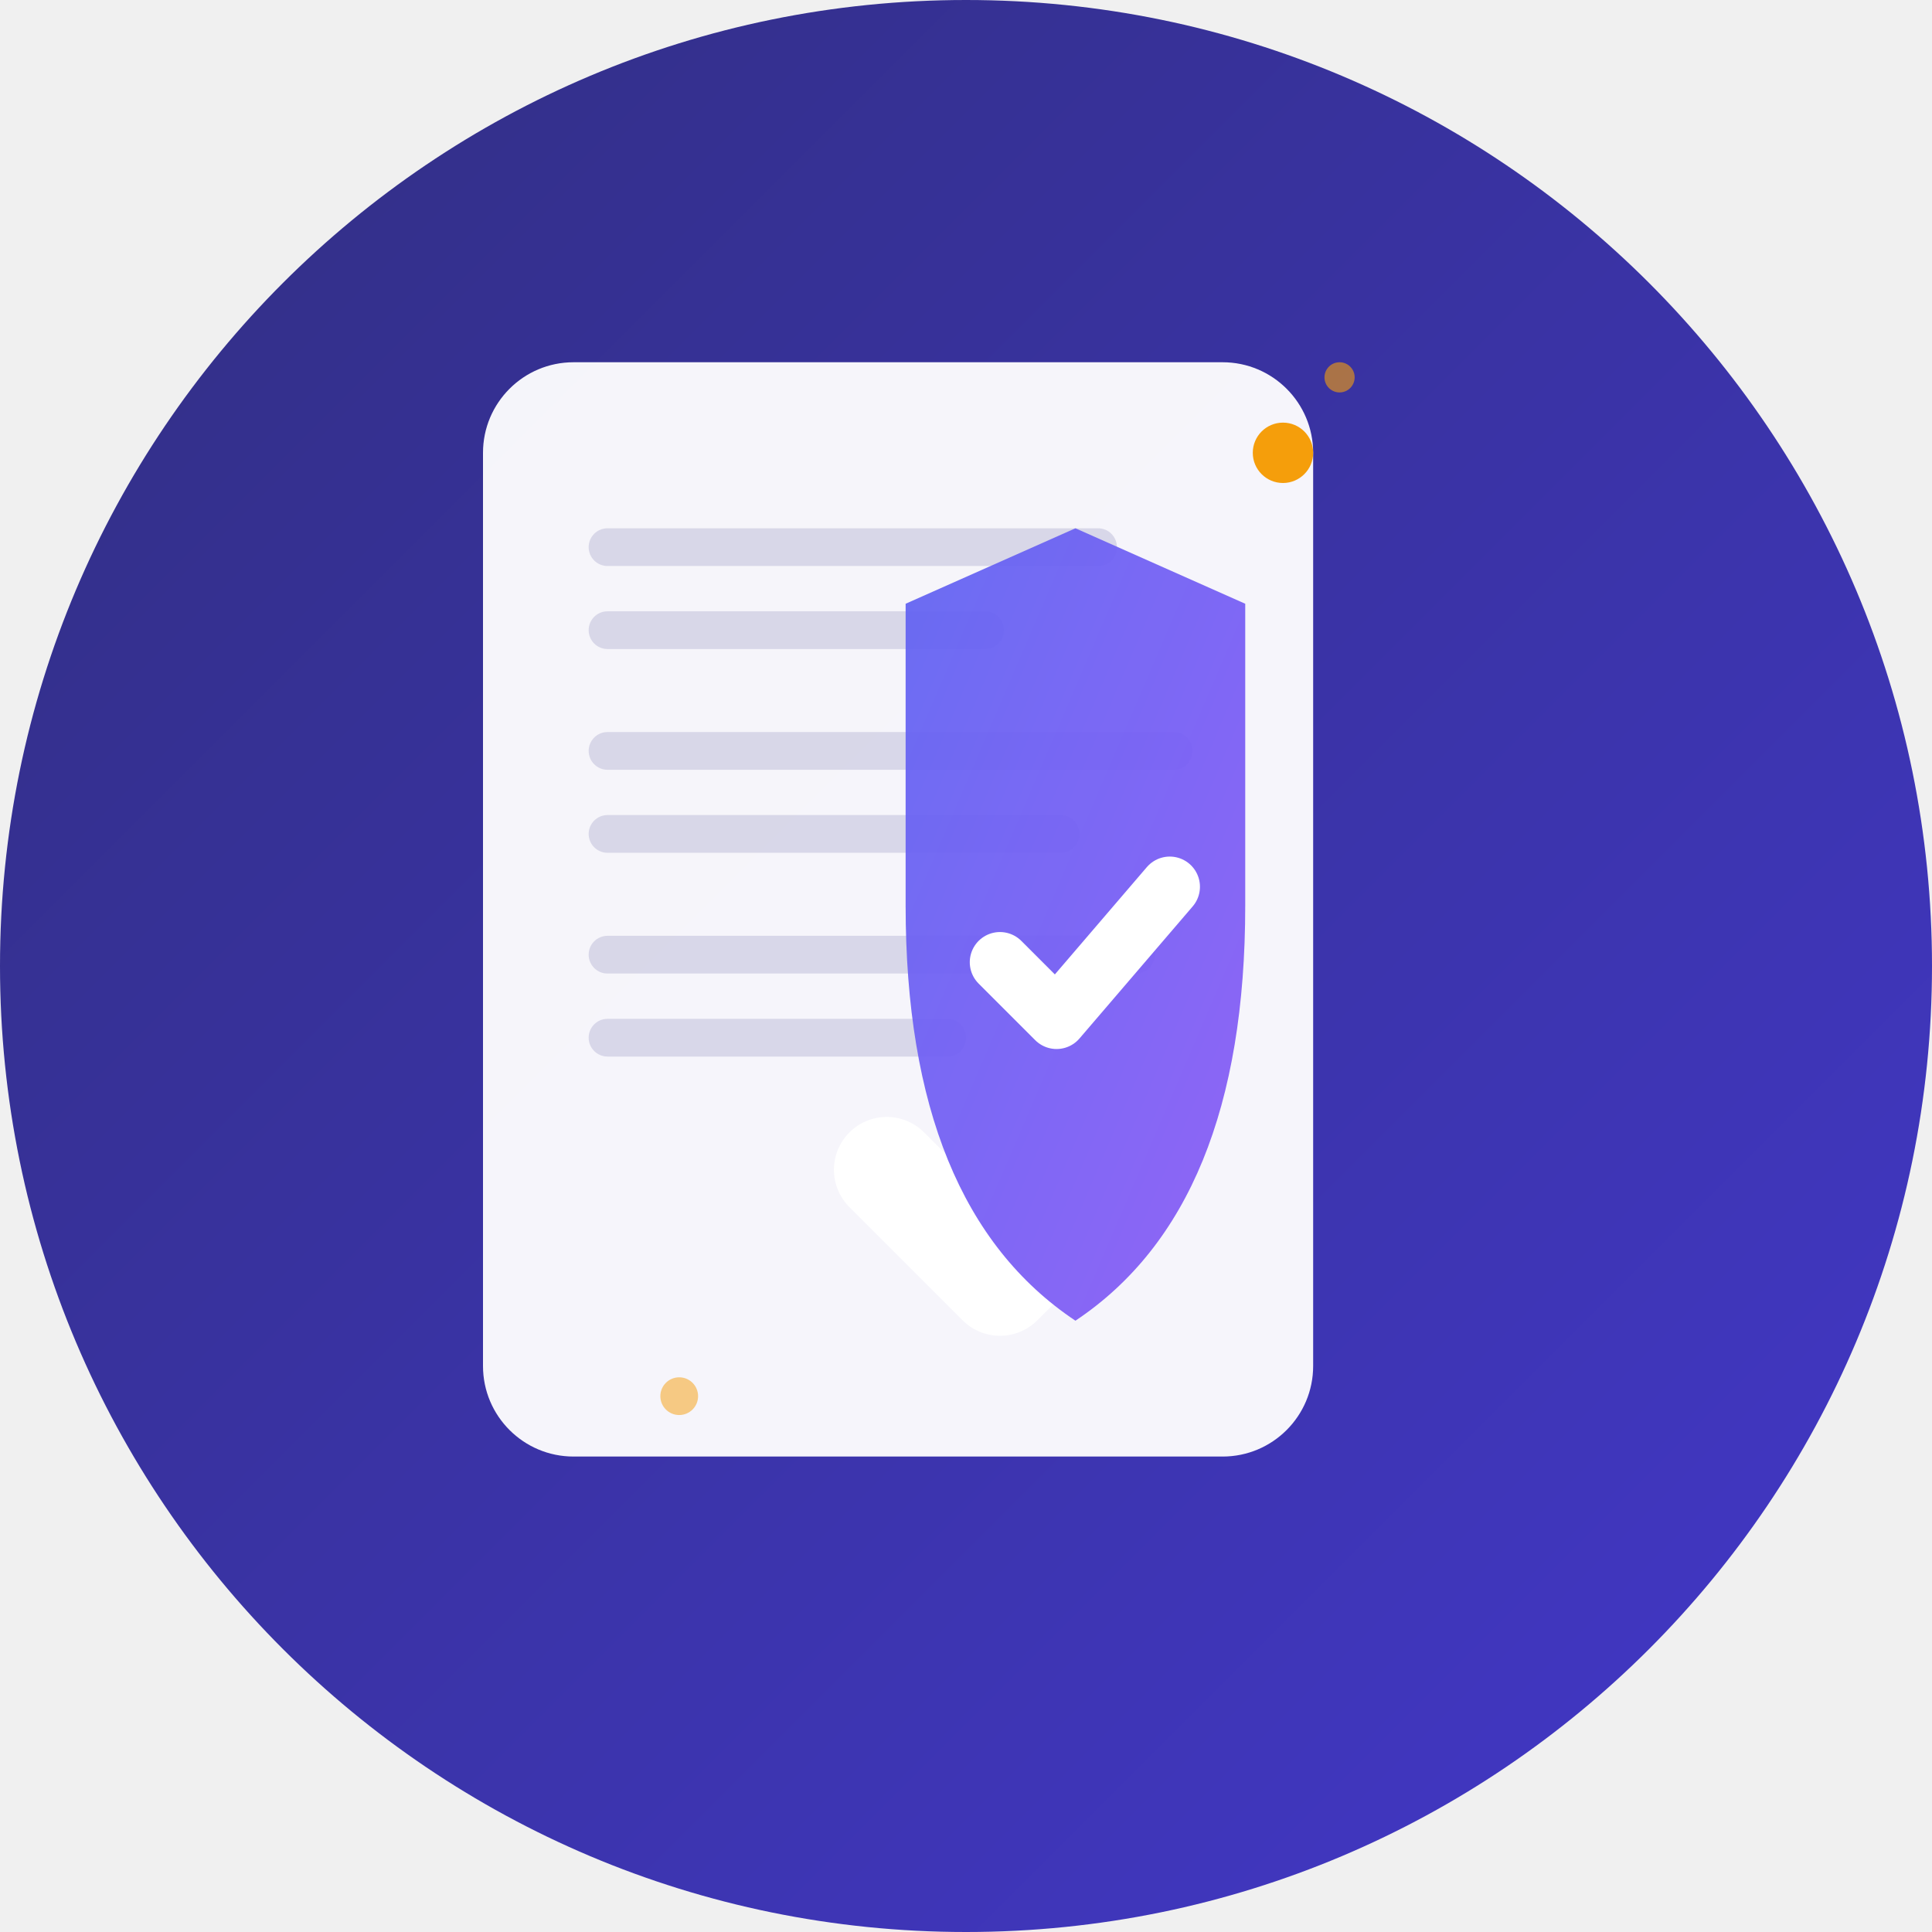
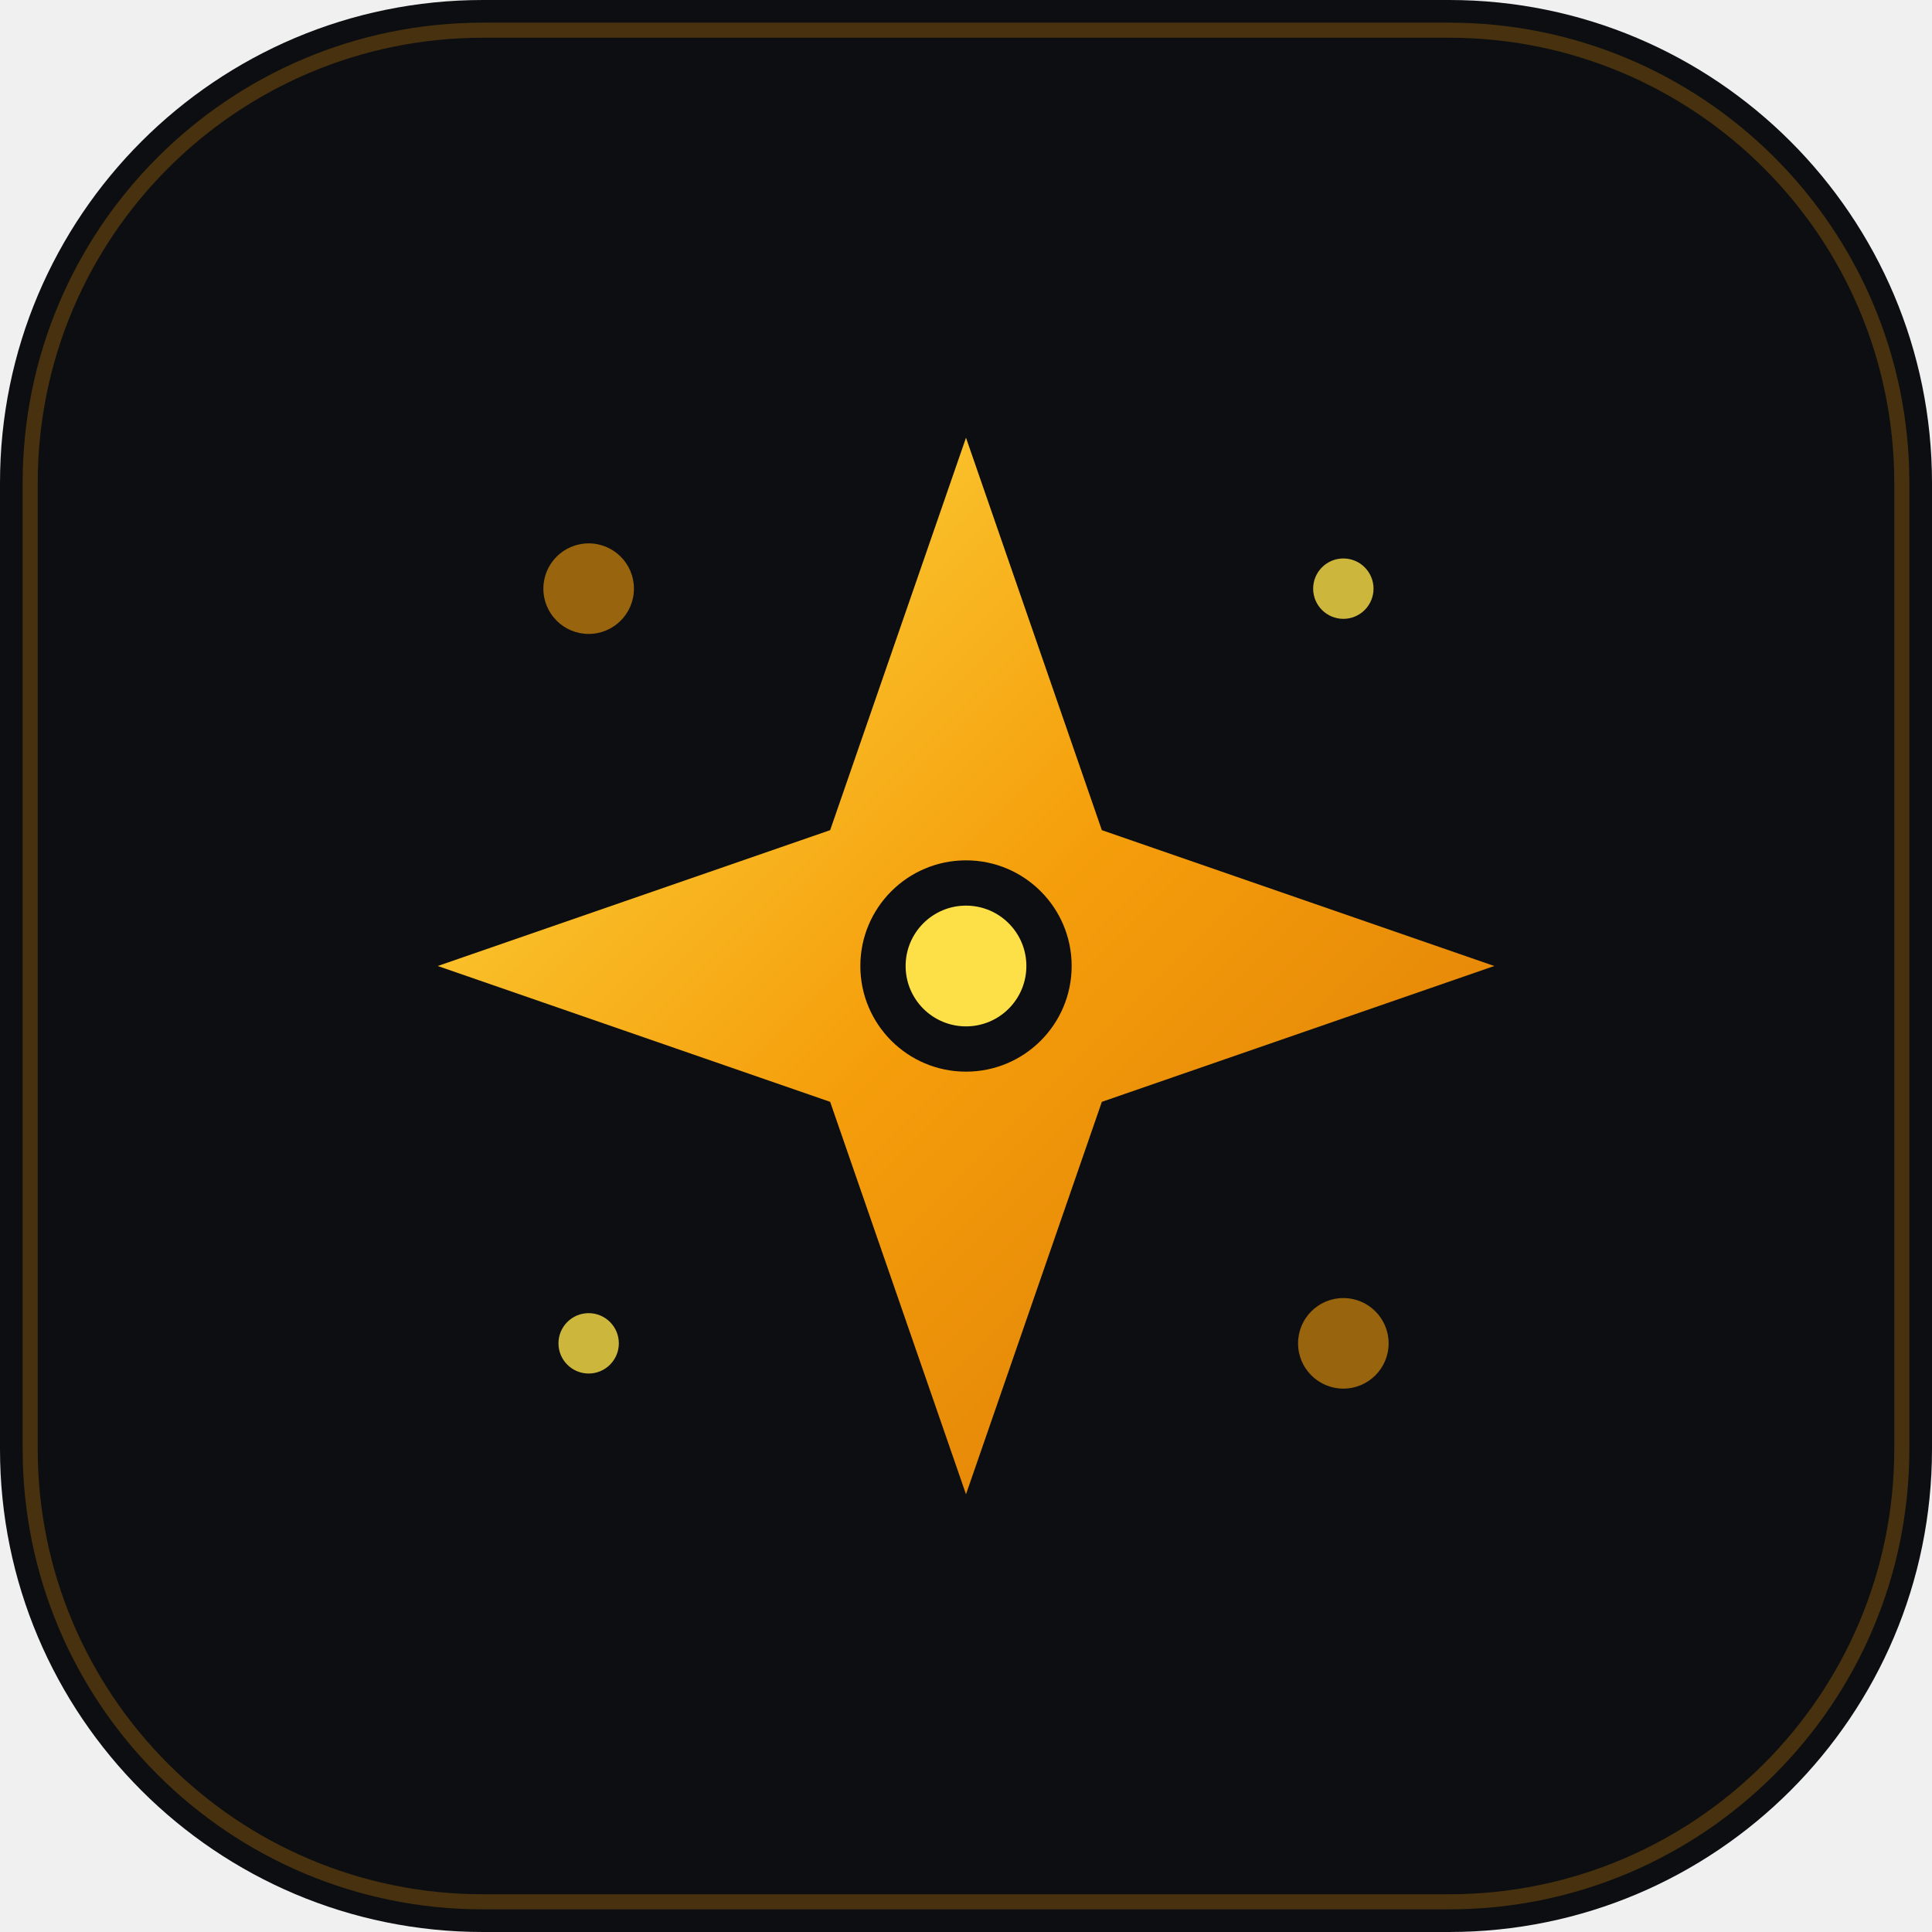
- <svg xmlns="http://www.w3.org/2000/svg" viewBox="0 0 512 512" fill="none">
+ <svg xmlns="http://www.w3.org/2000/svg" width="512" height="512" viewBox="0 0 512 512" fill="none">
+   <rect width="512" height="512" rx="128" fill="#0D0E11" />
+   <rect x="8" y="8" width="496" height="496" rx="120" stroke="#F59E0B" stroke-width="4" stroke-opacity="0.25" />
+   <g transform="translate(256, 256)">
+     <path d="M0 -140 L36 -36 L140 0 L36 36 L0 140 L-36 36 L-140 0 L-36 -36 Z" fill="url(#amber-gradient)" />
+     <circle cx="0" cy="0" r="28" fill="#0D0E11" />
+     <circle cx="0" cy="0" r="16" fill="#FDE047" />
+     <circle cx="-100" cy="-100" r="12" fill="#F59E0B" opacity="0.6" />
+     <circle cx="100" cy="-100" r="8" fill="#FDE047" opacity="0.8" />
+     <circle cx="100" cy="100" r="12" fill="#F59E0B" opacity="0.6" />
+     <circle cx="-100" cy="100" r="8" fill="#FDE047" opacity="0.8" />
+   </g>
  <defs>
-     <linearGradient id="bg" x1="0" y1="0" x2="1" y2="1">
-       <stop offset="0%" stop-color="#312E81" />
-       <stop offset="100%" stop-color="#4338CA" />
-     </linearGradient>
-     <linearGradient id="accent" x1="0" y1="0" x2="1" y2="1">
-       <stop offset="0%" stop-color="#6366F1" />
-       <stop offset="100%" stop-color="#8B5CF6" />
+     <linearGradient id="amber-gradient" x1="-140" y1="-140" x2="140" y2="140" gradientUnits="userSpaceOnUse">
+       <stop stop-color="#FDE047" />
+       <stop offset="0.5" stop-color="#F59E0B" />
+       <stop offset="1" stop-color="#D97706" />
    </linearGradient>
  </defs>
-   <circle cx="256" cy="256" r="256" fill="url(#bg)" />
-   <rect x="128" y="96" width="220" height="290" rx="24" fill="white" opacity="0.95" />
-   <rect x="156" y="140" width="140" height="10" rx="5" fill="#312E81" opacity="0.15" />
-   <rect x="156" y="162" width="110" height="10" rx="5" fill="#312E81" opacity="0.15" />
-   <rect x="156" y="194" width="160" height="10" rx="5" fill="#312E81" opacity="0.15" />
-   <rect x="156" y="216" width="130" height="10" rx="5" fill="#312E81" opacity="0.15" />
-   <rect x="156" y="248" width="150" height="10" rx="5" fill="#312E81" opacity="0.15" />
-   <rect x="156" y="270" width="100" height="10" rx="5" fill="#312E81" opacity="0.15" />
-   <path d="M285 320 L265 340 L235 310" stroke="white" stroke-width="28" stroke-linecap="round" stroke-linejoin="round" fill="none" />
-   <path d="M285 140 L330 160 L330 240 Q330 320 285 350 Q240 320 240 240 L240 160 Z" fill="url(#accent)" opacity="0.95" />
-   <path d="M265 255 L280 270 L310 235" stroke="white" stroke-width="16" stroke-linecap="round" stroke-linejoin="round" fill="none" />
-   <circle cx="340" cy="120" r="8" fill="#F59E0B" />
-   <circle cx="355" cy="100" r="4" fill="#F59E0B" opacity="0.6" />
-   <circle cx="180" cy="370" r="5" fill="#F59E0B" opacity="0.5" />
</svg>
